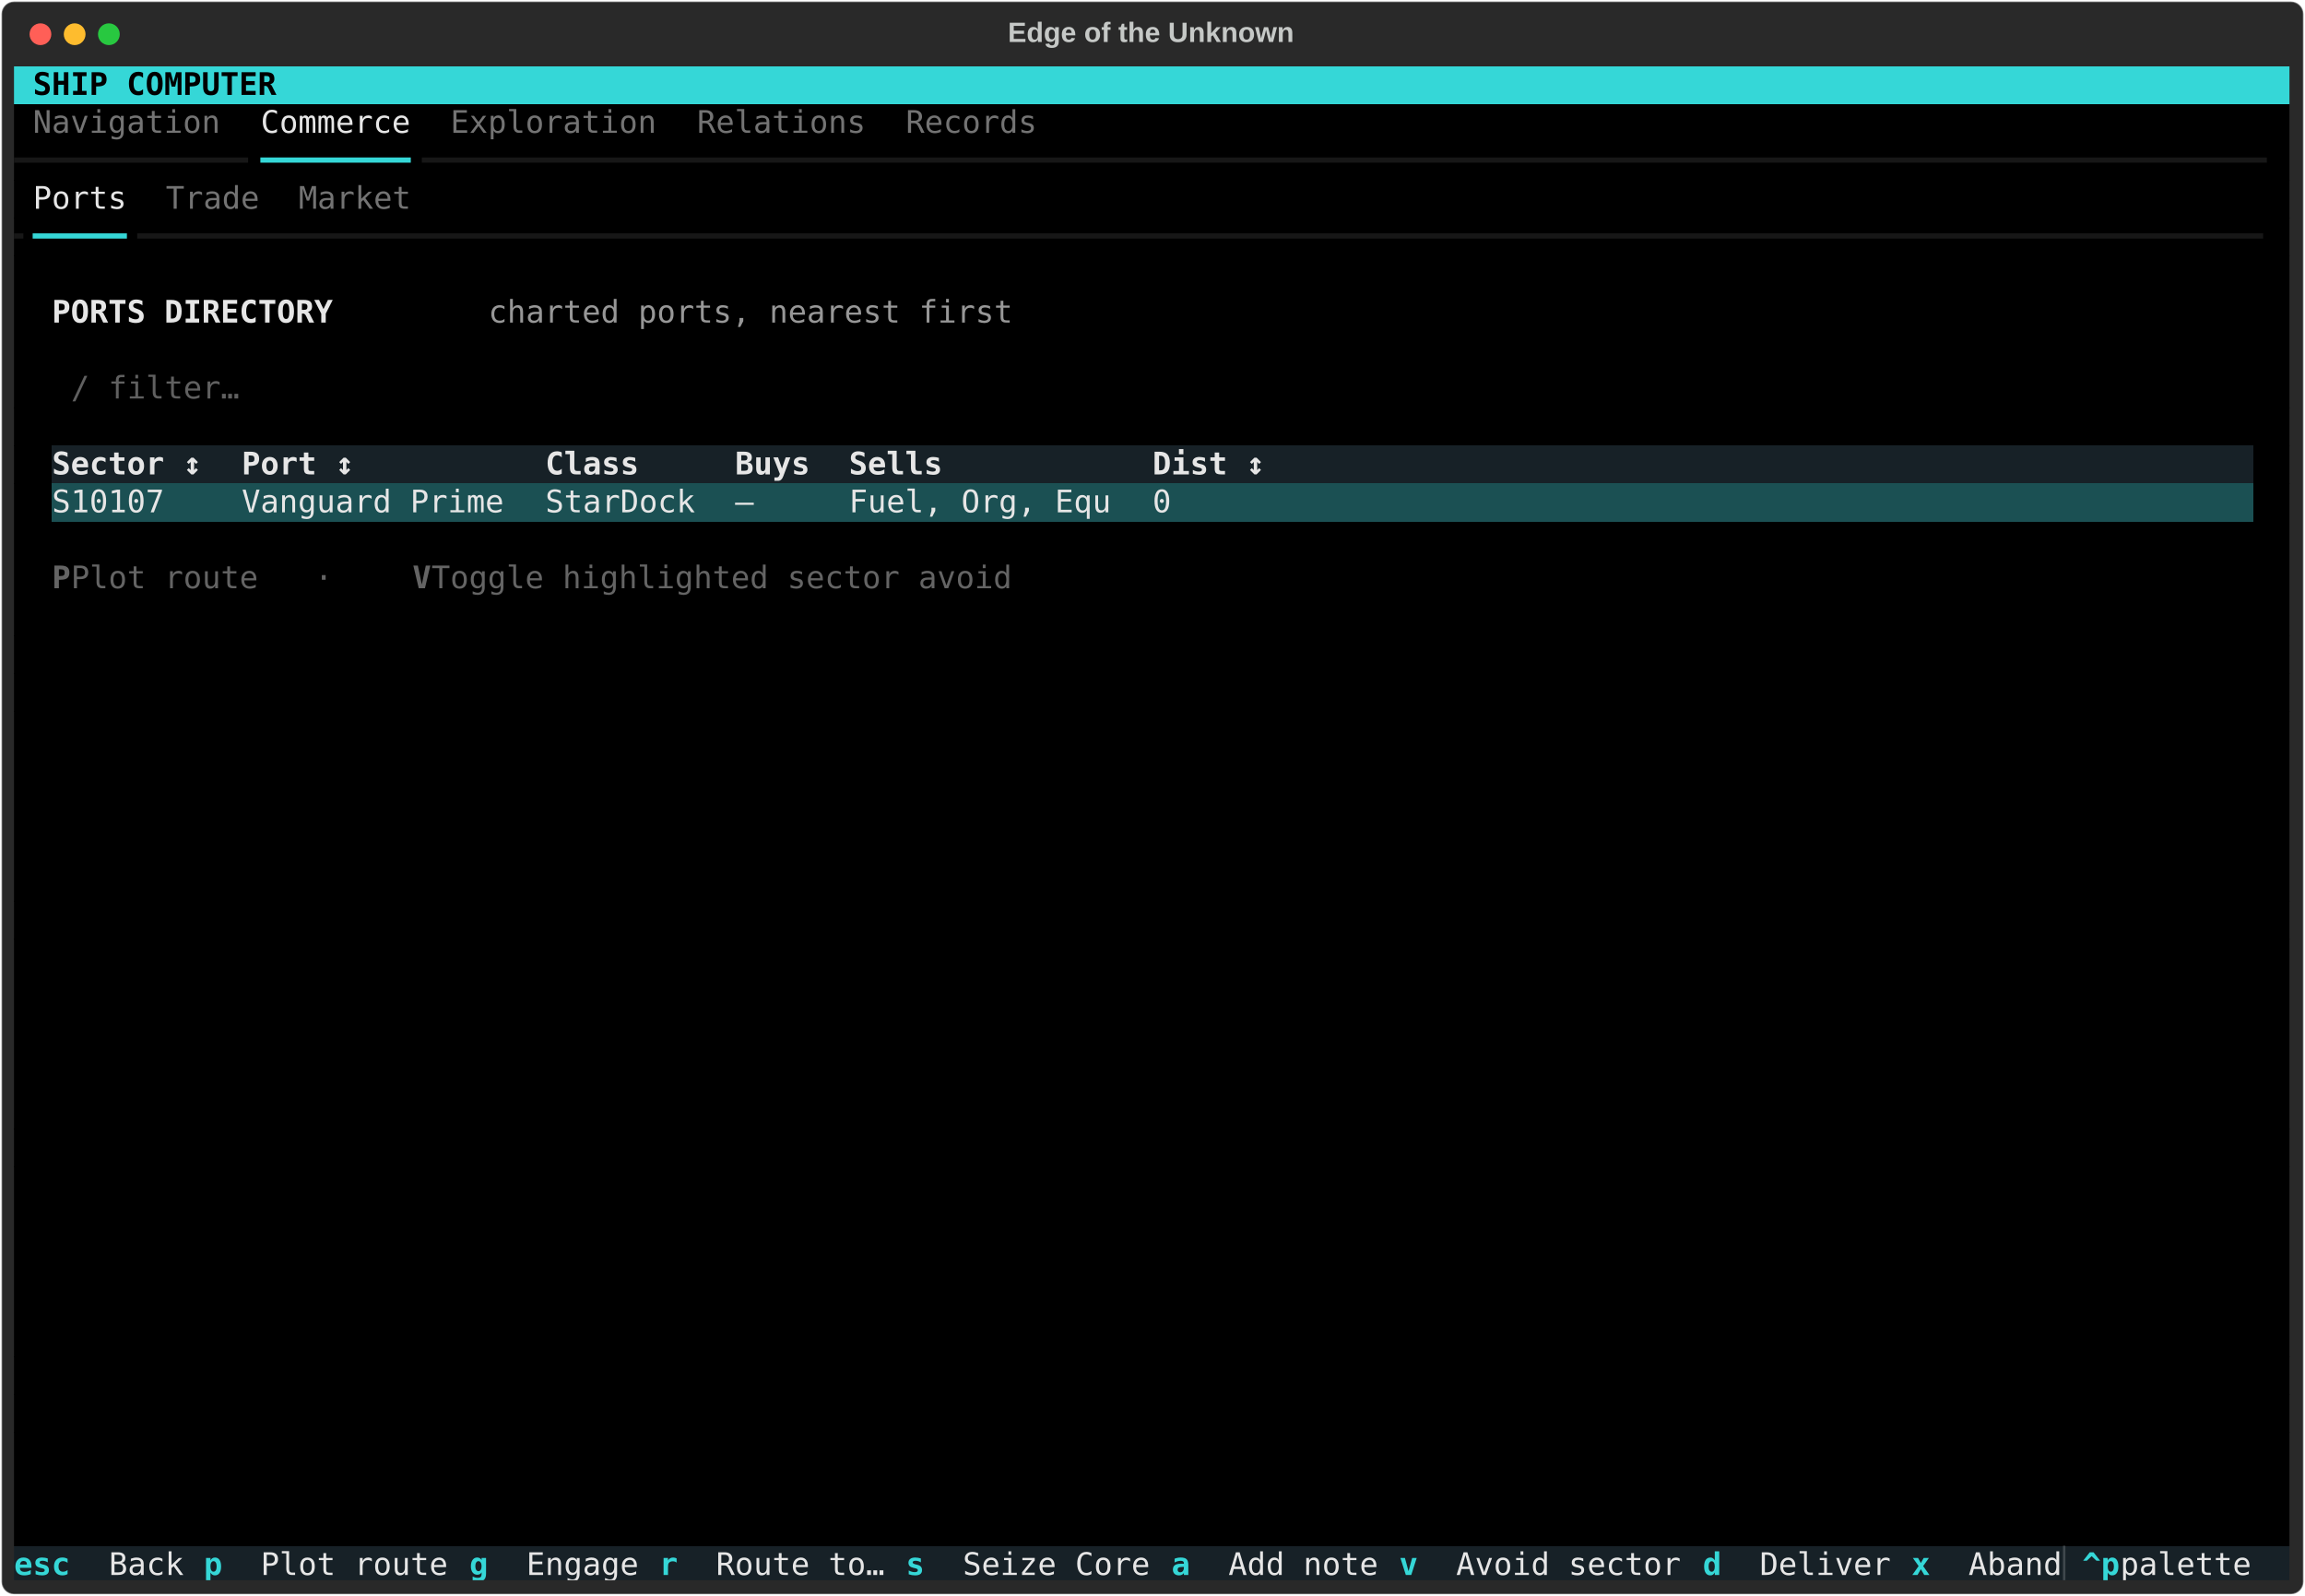
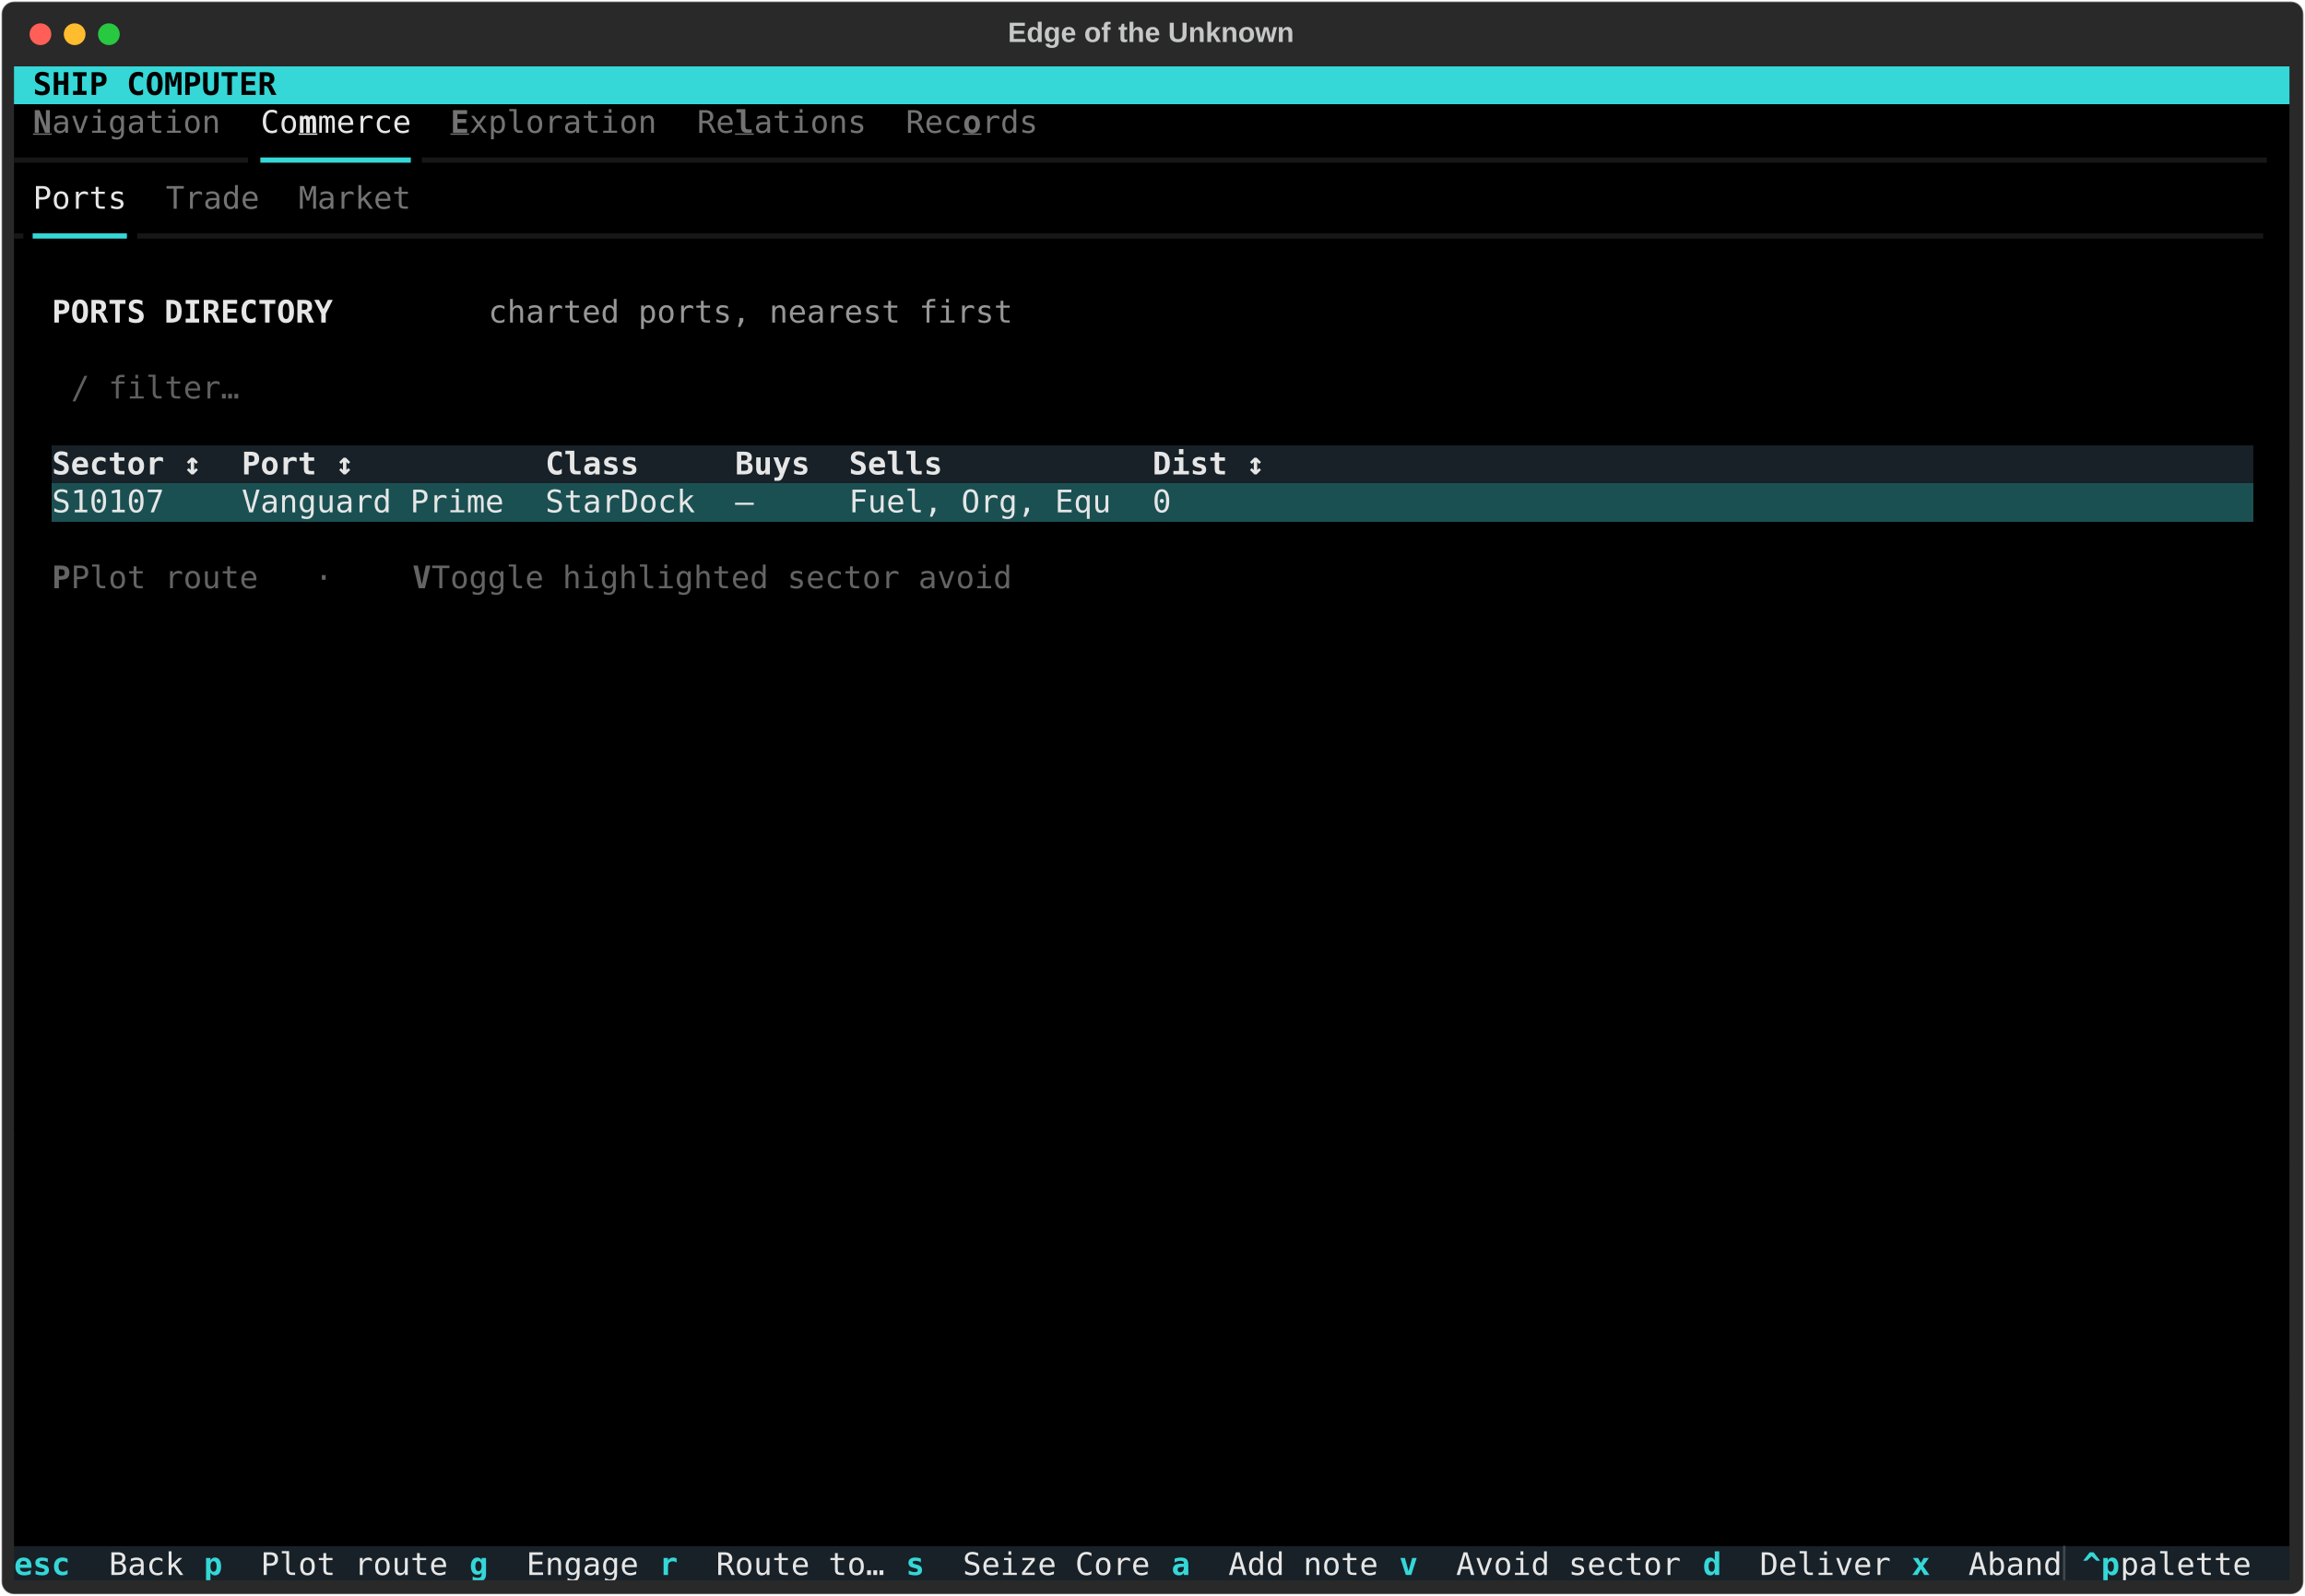
<svg xmlns="http://www.w3.org/2000/svg" class="rich-terminal" viewBox="0 0 1482 1026.0">
  <style>

    @font-face {
        font-family: "Fira Code";
        src: local("FiraCode-Regular"),
                url("https://cdnjs.cloudflare.com/ajax/libs/firacode/6.2.0/woff2/FiraCode-Regular.woff2") format("woff2"),
                url("https://cdnjs.cloudflare.com/ajax/libs/firacode/6.2.0/woff/FiraCode-Regular.woff") format("woff");
        font-style: normal;
        font-weight: 400;
    }
    @font-face {
        font-family: "Fira Code";
        src: local("FiraCode-Bold"),
                url("https://cdnjs.cloudflare.com/ajax/libs/firacode/6.2.0/woff2/FiraCode-Bold.woff2") format("woff2"),
                url("https://cdnjs.cloudflare.com/ajax/libs/firacode/6.2.0/woff/FiraCode-Bold.woff") format("woff");
        font-style: bold;
        font-weight: 700;
    }

    .terminal-matrix {
        font-family: Fira Code, monospace;
        font-size: 20px;
        line-height: 24.4px;
        font-variant-east-asian: full-width;
    }

    .terminal-title {
        font-size: 18px;
        font-weight: bold;
        font-family: arial;
    }

    .terminal-r1 { fill: #c5c8c6 }
.terminal-r2 { fill: #000000;font-weight: bold }
- .terminal-r3 { fill: #737373 }
- .terminal-r4 { fill: #e6e6e6 }
- .terminal-r5 { fill: #171717 }
- .terminal-r6 { fill: #35d7d7 }
- .terminal-r7 { fill: #e6e6e6;font-weight: bold }
- .terminal-r8 { fill: #979797 }
- .terminal-r9 { fill: #606060 }
- .terminal-r10 { fill: #999999 }
- .terminal-r11 { fill: #646464;font-weight: bold }
- .terminal-r12 { fill: #646464 }
- .terminal-r13 { fill: #35d7d7;font-weight: bold }
- .terminal-r14 { fill: #40484d }
+ .terminal-r3 { fill: #737373;font-weight: bold;text-decoration: underline; }
+ .terminal-r4 { fill: #737373 }
+ .terminal-r5 { fill: #e6e6e6 }
+ .terminal-r6 { fill: #e6e6e6;font-weight: bold;text-decoration: underline; }
+ .terminal-r7 { fill: #171717 }
+ .terminal-r8 { fill: #35d7d7 }
+ .terminal-r9 { fill: #e6e6e6;font-weight: bold }
+ .terminal-r10 { fill: #979797 }
+ .terminal-r11 { fill: #606060 }
+ .terminal-r12 { fill: #999999 }
+ .terminal-r13 { fill: #646464;font-weight: bold }
+ .terminal-r14 { fill: #646464 }
+ .terminal-r15 { fill: #35d7d7;font-weight: bold }
+ .terminal-r16 { fill: #40484d }
    </style>
  <defs>
    <clipPath id="terminal-clip-terminal">
      <rect x="0" y="0" width="1463.0" height="975.0" />
    </clipPath>
    <clipPath id="terminal-line-0">
      <rect x="0" y="1.5" width="1464" height="24.65" />
    </clipPath>
    <clipPath id="terminal-line-1">
      <rect x="0" y="25.9" width="1464" height="24.65" />
    </clipPath>
    <clipPath id="terminal-line-2">
      <rect x="0" y="50.3" width="1464" height="24.65" />
    </clipPath>
    <clipPath id="terminal-line-3">
      <rect x="0" y="74.7" width="1464" height="24.65" />
    </clipPath>
    <clipPath id="terminal-line-4">
      <rect x="0" y="99.1" width="1464" height="24.65" />
    </clipPath>
    <clipPath id="terminal-line-5">
      <rect x="0" y="123.5" width="1464" height="24.65" />
    </clipPath>
    <clipPath id="terminal-line-6">
      <rect x="0" y="147.9" width="1464" height="24.65" />
    </clipPath>
    <clipPath id="terminal-line-7">
      <rect x="0" y="172.3" width="1464" height="24.65" />
    </clipPath>
    <clipPath id="terminal-line-8">
      <rect x="0" y="196.7" width="1464" height="24.65" />
    </clipPath>
    <clipPath id="terminal-line-9">
      <rect x="0" y="221.1" width="1464" height="24.65" />
    </clipPath>
    <clipPath id="terminal-line-10">
      <rect x="0" y="245.5" width="1464" height="24.65" />
    </clipPath>
    <clipPath id="terminal-line-11">
      <rect x="0" y="269.9" width="1464" height="24.65" />
    </clipPath>
    <clipPath id="terminal-line-12">
      <rect x="0" y="294.3" width="1464" height="24.65" />
    </clipPath>
    <clipPath id="terminal-line-13">
      <rect x="0" y="318.7" width="1464" height="24.65" />
    </clipPath>
    <clipPath id="terminal-line-14">
      <rect x="0" y="343.1" width="1464" height="24.65" />
    </clipPath>
    <clipPath id="terminal-line-15">
      <rect x="0" y="367.5" width="1464" height="24.65" />
    </clipPath>
    <clipPath id="terminal-line-16">
      <rect x="0" y="391.9" width="1464" height="24.65" />
    </clipPath>
    <clipPath id="terminal-line-17">
      <rect x="0" y="416.3" width="1464" height="24.65" />
    </clipPath>
    <clipPath id="terminal-line-18">
      <rect x="0" y="440.7" width="1464" height="24.65" />
    </clipPath>
    <clipPath id="terminal-line-19">
      <rect x="0" y="465.1" width="1464" height="24.65" />
    </clipPath>
    <clipPath id="terminal-line-20">
      <rect x="0" y="489.5" width="1464" height="24.65" />
    </clipPath>
    <clipPath id="terminal-line-21">
      <rect x="0" y="513.9" width="1464" height="24.65" />
    </clipPath>
    <clipPath id="terminal-line-22">
      <rect x="0" y="538.3" width="1464" height="24.65" />
    </clipPath>
    <clipPath id="terminal-line-23">
      <rect x="0" y="562.7" width="1464" height="24.65" />
    </clipPath>
    <clipPath id="terminal-line-24">
      <rect x="0" y="587.1" width="1464" height="24.65" />
    </clipPath>
    <clipPath id="terminal-line-25">
      <rect x="0" y="611.5" width="1464" height="24.65" />
    </clipPath>
    <clipPath id="terminal-line-26">
      <rect x="0" y="635.9" width="1464" height="24.65" />
    </clipPath>
    <clipPath id="terminal-line-27">
      <rect x="0" y="660.3" width="1464" height="24.65" />
    </clipPath>
    <clipPath id="terminal-line-28">
      <rect x="0" y="684.7" width="1464" height="24.65" />
    </clipPath>
    <clipPath id="terminal-line-29">
      <rect x="0" y="709.1" width="1464" height="24.65" />
    </clipPath>
    <clipPath id="terminal-line-30">
      <rect x="0" y="733.5" width="1464" height="24.65" />
    </clipPath>
    <clipPath id="terminal-line-31">
      <rect x="0" y="757.9" width="1464" height="24.65" />
    </clipPath>
    <clipPath id="terminal-line-32">
      <rect x="0" y="782.3" width="1464" height="24.65" />
    </clipPath>
    <clipPath id="terminal-line-33">
      <rect x="0" y="806.7" width="1464" height="24.65" />
    </clipPath>
    <clipPath id="terminal-line-34">
      <rect x="0" y="831.1" width="1464" height="24.65" />
    </clipPath>
    <clipPath id="terminal-line-35">
      <rect x="0" y="855.5" width="1464" height="24.65" />
    </clipPath>
    <clipPath id="terminal-line-36">
      <rect x="0" y="879.9" width="1464" height="24.65" />
    </clipPath>
    <clipPath id="terminal-line-37">
      <rect x="0" y="904.3" width="1464" height="24.65" />
    </clipPath>
    <clipPath id="terminal-line-38">
      <rect x="0" y="928.7" width="1464" height="24.65" />
    </clipPath>
  </defs>
  <rect fill="#292929" stroke="rgba(255,255,255,0.35)" stroke-width="1" x="1" y="1" width="1480" height="1024" rx="8" />
  <text class="terminal-title" fill="#c5c8c6" text-anchor="middle" x="740" y="27">Edge of the Unknown</text>
  <g transform="translate(26,22)">
    <circle cx="0" cy="0" r="7" fill="#ff5f57" />
    <circle cx="22" cy="0" r="7" fill="#febc2e" />
    <circle cx="44" cy="0" r="7" fill="#28c840" />
  </g>
  <g transform="translate(9, 41)" clip-path="url(#terminal-clip-terminal)">
    <rect fill="#35d7d7" x="0" y="1.5" width="12.2" height="24.65" shape-rendering="crispEdges" />
    <rect fill="#35d7d7" x="12.2" y="1.5" width="158.6" height="24.65" shape-rendering="crispEdges" />
    <rect fill="#35d7d7" x="170.8" y="1.5" width="1293.2" height="24.65" shape-rendering="crispEdges" />
    <rect fill="#000000" x="0" y="25.9" width="12.2" height="24.65" shape-rendering="crispEdges" />
-     <rect fill="#000000" x="12.2" y="25.9" width="122" height="24.65" shape-rendering="crispEdges" />
+     <rect fill="#000000" x="12.2" y="25.9" width="12.2" height="24.65" shape-rendering="crispEdges" />
+     <rect fill="#000000" x="24.4" y="25.9" width="109.8" height="24.65" shape-rendering="crispEdges" />
    <rect fill="#000000" x="134.2" y="25.9" width="24.4" height="24.65" shape-rendering="crispEdges" />
-     <rect fill="#000000" x="158.6" y="25.9" width="97.6" height="24.65" shape-rendering="crispEdges" />
+     <rect fill="#000000" x="158.6" y="25.9" width="24.4" height="24.65" shape-rendering="crispEdges" />
+     <rect fill="#000000" x="183" y="25.9" width="12.2" height="24.65" shape-rendering="crispEdges" />
+     <rect fill="#000000" x="195.2" y="25.9" width="61" height="24.65" shape-rendering="crispEdges" />
    <rect fill="#000000" x="256.2" y="25.9" width="24.4" height="24.65" shape-rendering="crispEdges" />
-     <rect fill="#000000" x="280.6" y="25.9" width="134.2" height="24.65" shape-rendering="crispEdges" />
+     <rect fill="#000000" x="280.6" y="25.9" width="12.2" height="24.65" shape-rendering="crispEdges" />
+     <rect fill="#000000" x="292.8" y="25.9" width="122" height="24.65" shape-rendering="crispEdges" />
    <rect fill="#000000" x="414.8" y="25.9" width="24.4" height="24.65" shape-rendering="crispEdges" />
-     <rect fill="#000000" x="439.2" y="25.9" width="109.8" height="24.65" shape-rendering="crispEdges" />
+     <rect fill="#000000" x="439.2" y="25.9" width="24.4" height="24.65" shape-rendering="crispEdges" />
+     <rect fill="#000000" x="463.6" y="25.9" width="12.2" height="24.65" shape-rendering="crispEdges" />
+     <rect fill="#000000" x="475.8" y="25.9" width="73.2" height="24.65" shape-rendering="crispEdges" />
    <rect fill="#000000" x="549" y="25.9" width="24.4" height="24.65" shape-rendering="crispEdges" />
-     <rect fill="#000000" x="573.4" y="25.9" width="85.4" height="24.65" shape-rendering="crispEdges" />
+     <rect fill="#000000" x="573.4" y="25.9" width="36.6" height="24.65" shape-rendering="crispEdges" />
+     <rect fill="#000000" x="610" y="25.9" width="12.2" height="24.65" shape-rendering="crispEdges" />
+     <rect fill="#000000" x="622.2" y="25.9" width="36.6" height="24.65" shape-rendering="crispEdges" />
    <rect fill="#000000" x="658.8" y="25.9" width="805.2" height="24.65" shape-rendering="crispEdges" />
    <rect fill="#000000" x="0" y="50.3" width="158.6" height="24.65" shape-rendering="crispEdges" />
    <rect fill="#000000" x="158.6" y="50.3" width="97.6" height="24.65" shape-rendering="crispEdges" />
    <rect fill="#000000" x="256.2" y="50.3" width="1207.8" height="24.65" shape-rendering="crispEdges" />
    <rect fill="#000000" x="0" y="74.7" width="12.2" height="24.65" shape-rendering="crispEdges" />
    <rect fill="#000000" x="12.2" y="74.7" width="61" height="24.65" shape-rendering="crispEdges" />
    <rect fill="#000000" x="73.2" y="74.7" width="24.4" height="24.65" shape-rendering="crispEdges" />
    <rect fill="#000000" x="97.6" y="74.7" width="61" height="24.65" shape-rendering="crispEdges" />
    <rect fill="#000000" x="158.6" y="74.7" width="24.4" height="24.65" shape-rendering="crispEdges" />
    <rect fill="#000000" x="183" y="74.7" width="73.2" height="24.65" shape-rendering="crispEdges" />
    <rect fill="#000000" x="256.2" y="74.7" width="1207.8" height="24.65" shape-rendering="crispEdges" />
    <rect fill="#000000" x="0" y="99.1" width="12.2" height="24.65" shape-rendering="crispEdges" />
    <rect fill="#000000" x="12.2" y="99.1" width="61" height="24.65" shape-rendering="crispEdges" />
    <rect fill="#000000" x="73.2" y="99.1" width="1390.8" height="24.65" shape-rendering="crispEdges" />
    <rect fill="#000000" x="0" y="123.5" width="1464" height="24.65" shape-rendering="crispEdges" />
    <rect fill="#000000" x="0" y="147.9" width="24.4" height="24.65" shape-rendering="crispEdges" />
    <rect fill="#000000" x="24.4" y="147.9" width="183" height="24.65" shape-rendering="crispEdges" />
    <rect fill="#000000" x="207.4" y="147.9" width="97.6" height="24.65" shape-rendering="crispEdges" />
    <rect fill="#000000" x="305" y="147.9" width="341.6" height="24.65" shape-rendering="crispEdges" />
    <rect fill="#000000" x="646.6" y="147.9" width="817.4" height="24.65" shape-rendering="crispEdges" />
    <rect fill="#000000" x="0" y="172.3" width="1464" height="24.65" shape-rendering="crispEdges" />
    <rect fill="#000000" x="0" y="196.7" width="36.6" height="24.65" shape-rendering="crispEdges" />
    <rect fill="#000000" x="36.6" y="196.7" width="109.8" height="24.65" shape-rendering="crispEdges" />
    <rect fill="#000000" x="146.4" y="196.7" width="1281" height="24.65" shape-rendering="crispEdges" />
    <rect fill="#000000" x="1427.4" y="196.7" width="36.6" height="24.65" shape-rendering="crispEdges" />
    <rect fill="#000000" x="0" y="221.1" width="1464" height="24.65" shape-rendering="crispEdges" />
    <rect fill="#000000" x="0" y="245.5" width="24.4" height="24.65" shape-rendering="crispEdges" />
    <rect fill="#172127" x="24.4" y="245.5" width="122" height="24.65" shape-rendering="crispEdges" />
    <rect fill="#172127" x="146.4" y="245.5" width="195.2" height="24.65" shape-rendering="crispEdges" />
    <rect fill="#172127" x="341.6" y="245.5" width="122" height="24.65" shape-rendering="crispEdges" />
    <rect fill="#172127" x="463.6" y="245.5" width="73.2" height="24.65" shape-rendering="crispEdges" />
    <rect fill="#172127" x="536.8" y="245.5" width="195.2" height="24.65" shape-rendering="crispEdges" />
    <rect fill="#172127" x="732" y="245.5" width="97.6" height="24.65" shape-rendering="crispEdges" />
    <rect fill="#172127" x="829.6" y="245.5" width="610" height="24.65" shape-rendering="crispEdges" />
    <rect fill="#000000" x="1439.6" y="245.5" width="24.4" height="24.65" shape-rendering="crispEdges" />
    <rect fill="#000000" x="0" y="269.9" width="24.4" height="24.65" shape-rendering="crispEdges" />
    <rect fill="#1b5053" x="24.4" y="269.9" width="122" height="24.65" shape-rendering="crispEdges" />
    <rect fill="#1b5053" x="146.4" y="269.9" width="195.2" height="24.65" shape-rendering="crispEdges" />
    <rect fill="#1b5053" x="341.6" y="269.9" width="122" height="24.65" shape-rendering="crispEdges" />
    <rect fill="#1b5053" x="463.6" y="269.9" width="73.2" height="24.65" shape-rendering="crispEdges" />
    <rect fill="#1b5053" x="536.8" y="269.9" width="195.2" height="24.65" shape-rendering="crispEdges" />
    <rect fill="#1b5053" x="732" y="269.9" width="97.6" height="24.65" shape-rendering="crispEdges" />
    <rect fill="#1b5053" x="829.6" y="269.9" width="610" height="24.65" shape-rendering="crispEdges" />
    <rect fill="#000000" x="1439.6" y="269.9" width="24.4" height="24.65" shape-rendering="crispEdges" />
    <rect fill="#000000" x="0" y="294.3" width="1464" height="24.65" shape-rendering="crispEdges" />
    <rect fill="#000000" x="0" y="318.7" width="24.4" height="24.65" shape-rendering="crispEdges" />
    <rect fill="#000000" x="24.4" y="318.7" width="12.2" height="24.65" shape-rendering="crispEdges" />
    <rect fill="#000000" x="36.6" y="318.7" width="219.6" height="24.65" shape-rendering="crispEdges" />
    <rect fill="#000000" x="256.2" y="318.7" width="12.2" height="24.65" shape-rendering="crispEdges" />
    <rect fill="#000000" x="268.4" y="318.7" width="390.4" height="24.65" shape-rendering="crispEdges" />
    <rect fill="#000000" x="658.8" y="318.7" width="805.2" height="24.65" shape-rendering="crispEdges" />
    <rect fill="#000000" x="0" y="343.1" width="1464" height="24.65" shape-rendering="crispEdges" />
    <rect fill="#000000" x="0" y="367.5" width="1464" height="24.65" shape-rendering="crispEdges" />
    <rect fill="#000000" x="0" y="391.9" width="1464" height="24.65" shape-rendering="crispEdges" />
    <rect fill="#000000" x="0" y="416.3" width="1464" height="24.65" shape-rendering="crispEdges" />
    <rect fill="#000000" x="0" y="440.7" width="1464" height="24.65" shape-rendering="crispEdges" />
    <rect fill="#000000" x="0" y="465.1" width="1464" height="24.65" shape-rendering="crispEdges" />
    <rect fill="#000000" x="0" y="489.5" width="1464" height="24.65" shape-rendering="crispEdges" />
    <rect fill="#000000" x="0" y="513.9" width="1464" height="24.65" shape-rendering="crispEdges" />
    <rect fill="#000000" x="0" y="538.3" width="1464" height="24.65" shape-rendering="crispEdges" />
    <rect fill="#000000" x="0" y="562.7" width="1464" height="24.65" shape-rendering="crispEdges" />
    <rect fill="#000000" x="0" y="587.1" width="1464" height="24.65" shape-rendering="crispEdges" />
    <rect fill="#000000" x="0" y="611.5" width="1464" height="24.65" shape-rendering="crispEdges" />
    <rect fill="#000000" x="0" y="635.9" width="1464" height="24.65" shape-rendering="crispEdges" />
    <rect fill="#000000" x="0" y="660.3" width="1464" height="24.65" shape-rendering="crispEdges" />
    <rect fill="#000000" x="0" y="684.7" width="1464" height="24.65" shape-rendering="crispEdges" />
    <rect fill="#000000" x="0" y="709.1" width="1464" height="24.65" shape-rendering="crispEdges" />
    <rect fill="#000000" x="0" y="733.5" width="1464" height="24.65" shape-rendering="crispEdges" />
    <rect fill="#000000" x="0" y="757.9" width="1464" height="24.65" shape-rendering="crispEdges" />
    <rect fill="#000000" x="0" y="782.3" width="1464" height="24.65" shape-rendering="crispEdges" />
    <rect fill="#000000" x="0" y="806.7" width="1464" height="24.65" shape-rendering="crispEdges" />
    <rect fill="#000000" x="0" y="831.1" width="1464" height="24.65" shape-rendering="crispEdges" />
    <rect fill="#000000" x="0" y="855.5" width="1464" height="24.65" shape-rendering="crispEdges" />
    <rect fill="#000000" x="0" y="879.9" width="1464" height="24.65" shape-rendering="crispEdges" />
    <rect fill="#000000" x="0" y="904.3" width="1464" height="24.65" shape-rendering="crispEdges" />
    <rect fill="#000000" x="0" y="928.7" width="1464" height="24.65" shape-rendering="crispEdges" />
    <rect fill="#172127" x="0" y="953.1" width="61" height="24.65" shape-rendering="crispEdges" />
    <rect fill="#172127" x="61" y="953.1" width="61" height="24.65" shape-rendering="crispEdges" />
    <rect fill="#172127" x="122" y="953.1" width="36.6" height="24.65" shape-rendering="crispEdges" />
    <rect fill="#172127" x="158.6" y="953.1" width="134.2" height="24.65" shape-rendering="crispEdges" />
    <rect fill="#172127" x="292.8" y="953.1" width="36.6" height="24.65" shape-rendering="crispEdges" />
    <rect fill="#172127" x="329.4" y="953.1" width="85.4" height="24.65" shape-rendering="crispEdges" />
    <rect fill="#172127" x="414.8" y="953.1" width="36.6" height="24.65" shape-rendering="crispEdges" />
    <rect fill="#172127" x="451.4" y="953.1" width="122" height="24.65" shape-rendering="crispEdges" />
    <rect fill="#172127" x="573.4" y="953.1" width="36.6" height="24.65" shape-rendering="crispEdges" />
    <rect fill="#172127" x="610" y="953.1" width="134.2" height="24.65" shape-rendering="crispEdges" />
    <rect fill="#172127" x="744.2" y="953.1" width="36.6" height="24.65" shape-rendering="crispEdges" />
    <rect fill="#172127" x="780.8" y="953.1" width="109.8" height="24.65" shape-rendering="crispEdges" />
    <rect fill="#172127" x="890.6" y="953.1" width="36.6" height="24.65" shape-rendering="crispEdges" />
    <rect fill="#172127" x="927.2" y="953.1" width="158.6" height="24.65" shape-rendering="crispEdges" />
    <rect fill="#172127" x="1085.8" y="953.1" width="36.6" height="24.65" shape-rendering="crispEdges" />
    <rect fill="#172127" x="1122.4" y="953.1" width="97.6" height="24.65" shape-rendering="crispEdges" />
    <rect fill="#172127" x="1220" y="953.1" width="36.6" height="24.65" shape-rendering="crispEdges" />
    <rect fill="#172127" x="1256.6" y="953.1" width="61" height="24.65" shape-rendering="crispEdges" />
    <rect fill="#172127" x="1317.6" y="953.1" width="12.2" height="24.65" shape-rendering="crispEdges" />
    <rect fill="#172127" x="1329.8" y="953.1" width="24.4" height="24.65" shape-rendering="crispEdges" />
    <rect fill="#172127" x="1354.2" y="953.1" width="97.6" height="24.65" shape-rendering="crispEdges" />
    <rect fill="#172127" x="1451.8" y="953.1" width="12.2" height="24.65" shape-rendering="crispEdges" />
    <g class="terminal-matrix">
      <text class="terminal-r2" x="12.2" y="20" textLength="158.6" clip-path="url(#terminal-line-0)">SHIP COMPUTER</text>
      <text class="terminal-r1" x="1464" y="20" textLength="12.2" clip-path="url(#terminal-line-0)">
</text>
-       <text class="terminal-r3" x="12.2" y="44.4" textLength="122" clip-path="url(#terminal-line-1)">Navigation</text>
-       <text class="terminal-r4" x="158.6" y="44.4" textLength="97.6" clip-path="url(#terminal-line-1)">Commerce</text>
-       <text class="terminal-r3" x="280.6" y="44.4" textLength="134.2" clip-path="url(#terminal-line-1)">Exploration</text>
-       <text class="terminal-r3" x="439.2" y="44.4" textLength="109.8" clip-path="url(#terminal-line-1)">Relations</text>
-       <text class="terminal-r3" x="573.4" y="44.4" textLength="85.4" clip-path="url(#terminal-line-1)">Records</text>
+       <text class="terminal-r3" x="12.2" y="44.4" textLength="12.2" clip-path="url(#terminal-line-1)">N</text>
+       <text class="terminal-r4" x="24.4" y="44.4" textLength="109.8" clip-path="url(#terminal-line-1)">avigation</text>
+       <text class="terminal-r5" x="158.6" y="44.4" textLength="24.4" clip-path="url(#terminal-line-1)">Co</text>
+       <text class="terminal-r6" x="183" y="44.4" textLength="12.2" clip-path="url(#terminal-line-1)">m</text>
+       <text class="terminal-r5" x="195.2" y="44.4" textLength="61" clip-path="url(#terminal-line-1)">merce</text>
+       <text class="terminal-r3" x="280.6" y="44.4" textLength="12.2" clip-path="url(#terminal-line-1)">E</text>
+       <text class="terminal-r4" x="292.8" y="44.4" textLength="122" clip-path="url(#terminal-line-1)">xploration</text>
+       <text class="terminal-r4" x="439.2" y="44.4" textLength="24.4" clip-path="url(#terminal-line-1)">Re</text>
+       <text class="terminal-r3" x="463.6" y="44.4" textLength="12.2" clip-path="url(#terminal-line-1)">l</text>
+       <text class="terminal-r4" x="475.8" y="44.4" textLength="73.2" clip-path="url(#terminal-line-1)">ations</text>
+       <text class="terminal-r4" x="573.4" y="44.4" textLength="36.6" clip-path="url(#terminal-line-1)">Rec</text>
+       <text class="terminal-r3" x="610" y="44.4" textLength="12.2" clip-path="url(#terminal-line-1)">o</text>
+       <text class="terminal-r4" x="622.2" y="44.4" textLength="36.6" clip-path="url(#terminal-line-1)">rds</text>
      <text class="terminal-r1" x="1464" y="44.4" textLength="12.2" clip-path="url(#terminal-line-1)">
</text>
-       <text class="terminal-r5" x="0" y="68.8" textLength="158.6" clip-path="url(#terminal-line-2)">━━━━━━━━━━━━╸</text>
-       <text class="terminal-r6" x="158.6" y="68.8" textLength="97.6" clip-path="url(#terminal-line-2)">━━━━━━━━</text>
-       <text class="terminal-r5" x="256.2" y="68.8" textLength="1207.8" clip-path="url(#terminal-line-2)">╺━━━━━━━━━━━━━━━━━━━━━━━━━━━━━━━━━━━━━━━━━━━━━━━━━━━━━━━━━━━━━━━━━━━━━━━━━━━━━━━━━━━━━━━━━━━━━━━━━━</text>
+       <text class="terminal-r7" x="0" y="68.8" textLength="158.6" clip-path="url(#terminal-line-2)">━━━━━━━━━━━━╸</text>
+       <text class="terminal-r8" x="158.6" y="68.8" textLength="97.6" clip-path="url(#terminal-line-2)">━━━━━━━━</text>
+       <text class="terminal-r7" x="256.2" y="68.8" textLength="1207.8" clip-path="url(#terminal-line-2)">╺━━━━━━━━━━━━━━━━━━━━━━━━━━━━━━━━━━━━━━━━━━━━━━━━━━━━━━━━━━━━━━━━━━━━━━━━━━━━━━━━━━━━━━━━━━━━━━━━━━</text>
      <text class="terminal-r1" x="1464" y="68.8" textLength="12.2" clip-path="url(#terminal-line-2)">
</text>
-       <text class="terminal-r4" x="12.2" y="93.2" textLength="61" clip-path="url(#terminal-line-3)">Ports</text>
-       <text class="terminal-r3" x="97.6" y="93.2" textLength="61" clip-path="url(#terminal-line-3)">Trade</text>
-       <text class="terminal-r3" x="183" y="93.2" textLength="73.2" clip-path="url(#terminal-line-3)">Market</text>
+       <text class="terminal-r5" x="12.2" y="93.2" textLength="61" clip-path="url(#terminal-line-3)">Ports</text>
+       <text class="terminal-r4" x="97.6" y="93.2" textLength="61" clip-path="url(#terminal-line-3)">Trade</text>
+       <text class="terminal-r4" x="183" y="93.2" textLength="73.2" clip-path="url(#terminal-line-3)">Market</text>
      <text class="terminal-r1" x="1464" y="93.2" textLength="12.2" clip-path="url(#terminal-line-3)">
</text>
-       <text class="terminal-r5" x="0" y="117.6" textLength="12.2" clip-path="url(#terminal-line-4)">╸</text>
-       <text class="terminal-r6" x="12.2" y="117.6" textLength="61" clip-path="url(#terminal-line-4)">━━━━━</text>
-       <text class="terminal-r5" x="73.2" y="117.6" textLength="1390.8" clip-path="url(#terminal-line-4)">╺━━━━━━━━━━━━━━━━━━━━━━━━━━━━━━━━━━━━━━━━━━━━━━━━━━━━━━━━━━━━━━━━━━━━━━━━━━━━━━━━━━━━━━━━━━━━━━━━━━━━━━━━━━━━━━━━━</text>
+       <text class="terminal-r7" x="0" y="117.6" textLength="12.2" clip-path="url(#terminal-line-4)">╸</text>
+       <text class="terminal-r8" x="12.2" y="117.6" textLength="61" clip-path="url(#terminal-line-4)">━━━━━</text>
+       <text class="terminal-r7" x="73.2" y="117.6" textLength="1390.8" clip-path="url(#terminal-line-4)">╺━━━━━━━━━━━━━━━━━━━━━━━━━━━━━━━━━━━━━━━━━━━━━━━━━━━━━━━━━━━━━━━━━━━━━━━━━━━━━━━━━━━━━━━━━━━━━━━━━━━━━━━━━━━━━━━━━</text>
      <text class="terminal-r1" x="1464" y="117.6" textLength="12.2" clip-path="url(#terminal-line-4)">
</text>
      <text class="terminal-r1" x="1464" y="142" textLength="12.2" clip-path="url(#terminal-line-5)">
</text>
-       <text class="terminal-r7" x="24.4" y="166.4" textLength="183" clip-path="url(#terminal-line-6)">PORTS DIRECTORY</text>
-       <text class="terminal-r8" x="305" y="166.4" textLength="341.6" clip-path="url(#terminal-line-6)">charted ports, nearest first</text>
+       <text class="terminal-r9" x="24.4" y="166.4" textLength="183" clip-path="url(#terminal-line-6)">PORTS DIRECTORY</text>
+       <text class="terminal-r10" x="305" y="166.4" textLength="341.6" clip-path="url(#terminal-line-6)">charted ports, nearest first</text>
      <text class="terminal-r1" x="1464" y="166.4" textLength="12.2" clip-path="url(#terminal-line-6)">
</text>
      <text class="terminal-r1" x="1464" y="190.8" textLength="12.2" clip-path="url(#terminal-line-7)">
</text>
-       <text class="terminal-r9" x="36.6" y="215.2" textLength="109.8" clip-path="url(#terminal-line-8)">/ filter…</text>
+       <text class="terminal-r11" x="36.6" y="215.2" textLength="109.8" clip-path="url(#terminal-line-8)">/ filter…</text>
      <text class="terminal-r1" x="1464" y="215.2" textLength="12.2" clip-path="url(#terminal-line-8)">
</text>
      <text class="terminal-r1" x="1464" y="239.6" textLength="12.2" clip-path="url(#terminal-line-9)">
</text>
-       <text class="terminal-r7" x="24.4" y="264" textLength="122" clip-path="url(#terminal-line-10)"> Sector ↕ </text>
-       <text class="terminal-r7" x="146.4" y="264" textLength="195.2" clip-path="url(#terminal-line-10)"> Port ↕         </text>
-       <text class="terminal-r7" x="341.6" y="264" textLength="122" clip-path="url(#terminal-line-10)"> Class    </text>
-       <text class="terminal-r7" x="463.6" y="264" textLength="73.2" clip-path="url(#terminal-line-10)"> Buys </text>
-       <text class="terminal-r7" x="536.8" y="264" textLength="195.2" clip-path="url(#terminal-line-10)"> Sells          </text>
-       <text class="terminal-r7" x="732" y="264" textLength="97.6" clip-path="url(#terminal-line-10)"> Dist ↕ </text>
+       <text class="terminal-r9" x="24.4" y="264" textLength="122" clip-path="url(#terminal-line-10)"> Sector ↕ </text>
+       <text class="terminal-r9" x="146.4" y="264" textLength="195.2" clip-path="url(#terminal-line-10)"> Port ↕         </text>
+       <text class="terminal-r9" x="341.6" y="264" textLength="122" clip-path="url(#terminal-line-10)"> Class    </text>
+       <text class="terminal-r9" x="463.6" y="264" textLength="73.2" clip-path="url(#terminal-line-10)"> Buys </text>
+       <text class="terminal-r9" x="536.8" y="264" textLength="195.2" clip-path="url(#terminal-line-10)"> Sells          </text>
+       <text class="terminal-r9" x="732" y="264" textLength="97.6" clip-path="url(#terminal-line-10)"> Dist ↕ </text>
      <text class="terminal-r1" x="1464" y="264" textLength="12.2" clip-path="url(#terminal-line-10)">
</text>
-       <text class="terminal-r4" x="24.4" y="288.4" textLength="122" clip-path="url(#terminal-line-11)"> S10107   </text>
-       <text class="terminal-r4" x="146.4" y="288.4" textLength="195.2" clip-path="url(#terminal-line-11)"> Vanguard Prime </text>
-       <text class="terminal-r4" x="341.6" y="288.4" textLength="122" clip-path="url(#terminal-line-11)"> StarDock </text>
-       <text class="terminal-r4" x="463.6" y="288.4" textLength="73.2" clip-path="url(#terminal-line-11)"> —    </text>
-       <text class="terminal-r4" x="536.8" y="288.4" textLength="195.2" clip-path="url(#terminal-line-11)"> Fuel, Org, Equ </text>
-       <text class="terminal-r4" x="732" y="288.4" textLength="97.6" clip-path="url(#terminal-line-11)">      0 </text>
+       <text class="terminal-r5" x="24.4" y="288.4" textLength="122" clip-path="url(#terminal-line-11)"> S10107   </text>
+       <text class="terminal-r5" x="146.4" y="288.4" textLength="195.2" clip-path="url(#terminal-line-11)"> Vanguard Prime </text>
+       <text class="terminal-r5" x="341.6" y="288.4" textLength="122" clip-path="url(#terminal-line-11)"> StarDock </text>
+       <text class="terminal-r5" x="463.6" y="288.4" textLength="73.2" clip-path="url(#terminal-line-11)"> —    </text>
+       <text class="terminal-r5" x="536.8" y="288.4" textLength="195.2" clip-path="url(#terminal-line-11)"> Fuel, Org, Equ </text>
+       <text class="terminal-r5" x="732" y="288.4" textLength="97.6" clip-path="url(#terminal-line-11)">      0 </text>
      <text class="terminal-r1" x="1464" y="288.4" textLength="12.2" clip-path="url(#terminal-line-11)">
</text>
      <text class="terminal-r1" x="1464" y="312.8" textLength="12.2" clip-path="url(#terminal-line-12)">
</text>
-       <text class="terminal-r11" x="24.4" y="337.2" textLength="12.2" clip-path="url(#terminal-line-13)">P</text>
-       <text class="terminal-r12" x="36.6" y="337.2" textLength="219.6" clip-path="url(#terminal-line-13)"> Plot route   ·   </text>
-       <text class="terminal-r11" x="256.2" y="337.2" textLength="12.2" clip-path="url(#terminal-line-13)">V</text>
-       <text class="terminal-r12" x="268.4" y="337.2" textLength="390.4" clip-path="url(#terminal-line-13)"> Toggle highlighted sector avoid</text>
+       <text class="terminal-r13" x="24.4" y="337.2" textLength="12.2" clip-path="url(#terminal-line-13)">P</text>
+       <text class="terminal-r14" x="36.6" y="337.2" textLength="219.6" clip-path="url(#terminal-line-13)"> Plot route   ·   </text>
+       <text class="terminal-r13" x="256.2" y="337.2" textLength="12.2" clip-path="url(#terminal-line-13)">V</text>
+       <text class="terminal-r14" x="268.4" y="337.2" textLength="390.4" clip-path="url(#terminal-line-13)"> Toggle highlighted sector avoid</text>
      <text class="terminal-r1" x="1464" y="337.2" textLength="12.2" clip-path="url(#terminal-line-13)">
</text>
      <text class="terminal-r1" x="1464" y="361.6" textLength="12.2" clip-path="url(#terminal-line-14)">
</text>
      <text class="terminal-r1" x="1464" y="386" textLength="12.2" clip-path="url(#terminal-line-15)">
</text>
      <text class="terminal-r1" x="1464" y="410.4" textLength="12.2" clip-path="url(#terminal-line-16)">
</text>
      <text class="terminal-r1" x="1464" y="434.8" textLength="12.2" clip-path="url(#terminal-line-17)">
</text>
      <text class="terminal-r1" x="1464" y="459.2" textLength="12.2" clip-path="url(#terminal-line-18)">
</text>
      <text class="terminal-r1" x="1464" y="483.6" textLength="12.2" clip-path="url(#terminal-line-19)">
</text>
      <text class="terminal-r1" x="1464" y="508" textLength="12.2" clip-path="url(#terminal-line-20)">
</text>
      <text class="terminal-r1" x="1464" y="532.4" textLength="12.2" clip-path="url(#terminal-line-21)">
</text>
      <text class="terminal-r1" x="1464" y="556.8" textLength="12.2" clip-path="url(#terminal-line-22)">
</text>
      <text class="terminal-r1" x="1464" y="581.2" textLength="12.2" clip-path="url(#terminal-line-23)">
</text>
      <text class="terminal-r1" x="1464" y="605.6" textLength="12.2" clip-path="url(#terminal-line-24)">
</text>
      <text class="terminal-r1" x="1464" y="630" textLength="12.2" clip-path="url(#terminal-line-25)">
</text>
      <text class="terminal-r1" x="1464" y="654.4" textLength="12.2" clip-path="url(#terminal-line-26)">
</text>
      <text class="terminal-r1" x="1464" y="678.8" textLength="12.2" clip-path="url(#terminal-line-27)">
</text>
      <text class="terminal-r1" x="1464" y="703.2" textLength="12.2" clip-path="url(#terminal-line-28)">
</text>
      <text class="terminal-r1" x="1464" y="727.6" textLength="12.2" clip-path="url(#terminal-line-29)">
</text>
      <text class="terminal-r1" x="1464" y="752" textLength="12.2" clip-path="url(#terminal-line-30)">
</text>
      <text class="terminal-r1" x="1464" y="776.4" textLength="12.2" clip-path="url(#terminal-line-31)">
</text>
      <text class="terminal-r1" x="1464" y="800.8" textLength="12.2" clip-path="url(#terminal-line-32)">
</text>
      <text class="terminal-r1" x="1464" y="825.2" textLength="12.2" clip-path="url(#terminal-line-33)">
</text>
      <text class="terminal-r1" x="1464" y="849.6" textLength="12.2" clip-path="url(#terminal-line-34)">
</text>
      <text class="terminal-r1" x="1464" y="874" textLength="12.2" clip-path="url(#terminal-line-35)">
</text>
      <text class="terminal-r1" x="1464" y="898.4" textLength="12.2" clip-path="url(#terminal-line-36)">
</text>
      <text class="terminal-r1" x="1464" y="922.8" textLength="12.2" clip-path="url(#terminal-line-37)">
</text>
      <text class="terminal-r1" x="1464" y="947.2" textLength="12.2" clip-path="url(#terminal-line-38)">
</text>
-       <text class="terminal-r13" x="0" y="971.6" textLength="61" clip-path="url(#terminal-line-39)"> esc </text>
-       <text class="terminal-r4" x="61" y="971.6" textLength="61" clip-path="url(#terminal-line-39)">Back </text>
-       <text class="terminal-r13" x="122" y="971.6" textLength="36.6" clip-path="url(#terminal-line-39)"> p </text>
-       <text class="terminal-r4" x="158.6" y="971.6" textLength="134.2" clip-path="url(#terminal-line-39)">Plot route </text>
-       <text class="terminal-r13" x="292.8" y="971.6" textLength="36.6" clip-path="url(#terminal-line-39)"> g </text>
-       <text class="terminal-r4" x="329.4" y="971.6" textLength="85.4" clip-path="url(#terminal-line-39)">Engage </text>
-       <text class="terminal-r13" x="414.8" y="971.6" textLength="36.6" clip-path="url(#terminal-line-39)"> r </text>
-       <text class="terminal-r4" x="451.4" y="971.6" textLength="122" clip-path="url(#terminal-line-39)">Route to… </text>
-       <text class="terminal-r13" x="573.4" y="971.6" textLength="36.6" clip-path="url(#terminal-line-39)"> s </text>
-       <text class="terminal-r4" x="610" y="971.6" textLength="134.2" clip-path="url(#terminal-line-39)">Seize Core </text>
-       <text class="terminal-r13" x="744.2" y="971.6" textLength="36.6" clip-path="url(#terminal-line-39)"> a </text>
-       <text class="terminal-r4" x="780.8" y="971.6" textLength="109.8" clip-path="url(#terminal-line-39)">Add note </text>
-       <text class="terminal-r13" x="890.6" y="971.6" textLength="36.6" clip-path="url(#terminal-line-39)"> v </text>
-       <text class="terminal-r4" x="927.2" y="971.6" textLength="158.6" clip-path="url(#terminal-line-39)">Avoid sector </text>
-       <text class="terminal-r13" x="1085.8" y="971.6" textLength="36.6" clip-path="url(#terminal-line-39)"> d </text>
-       <text class="terminal-r4" x="1122.4" y="971.6" textLength="97.6" clip-path="url(#terminal-line-39)">Deliver </text>
-       <text class="terminal-r13" x="1220" y="971.6" textLength="36.6" clip-path="url(#terminal-line-39)"> x </text>
-       <text class="terminal-r4" x="1256.6" y="971.6" textLength="61" clip-path="url(#terminal-line-39)">Aband</text>
-       <text class="terminal-r14" x="1317.6" y="971.6" textLength="12.2" clip-path="url(#terminal-line-39)">▏</text>
-       <text class="terminal-r13" x="1329.8" y="971.6" textLength="24.4" clip-path="url(#terminal-line-39)">^p</text>
-       <text class="terminal-r4" x="1354.2" y="971.6" textLength="97.6" clip-path="url(#terminal-line-39)"> palette</text>
+       <text class="terminal-r15" x="0" y="971.6" textLength="61" clip-path="url(#terminal-line-39)"> esc </text>
+       <text class="terminal-r5" x="61" y="971.6" textLength="61" clip-path="url(#terminal-line-39)">Back </text>
+       <text class="terminal-r15" x="122" y="971.6" textLength="36.6" clip-path="url(#terminal-line-39)"> p </text>
+       <text class="terminal-r5" x="158.6" y="971.6" textLength="134.2" clip-path="url(#terminal-line-39)">Plot route </text>
+       <text class="terminal-r15" x="292.8" y="971.6" textLength="36.6" clip-path="url(#terminal-line-39)"> g </text>
+       <text class="terminal-r5" x="329.4" y="971.6" textLength="85.4" clip-path="url(#terminal-line-39)">Engage </text>
+       <text class="terminal-r15" x="414.8" y="971.6" textLength="36.6" clip-path="url(#terminal-line-39)"> r </text>
+       <text class="terminal-r5" x="451.4" y="971.6" textLength="122" clip-path="url(#terminal-line-39)">Route to… </text>
+       <text class="terminal-r15" x="573.4" y="971.6" textLength="36.6" clip-path="url(#terminal-line-39)"> s </text>
+       <text class="terminal-r5" x="610" y="971.6" textLength="134.2" clip-path="url(#terminal-line-39)">Seize Core </text>
+       <text class="terminal-r15" x="744.2" y="971.6" textLength="36.6" clip-path="url(#terminal-line-39)"> a </text>
+       <text class="terminal-r5" x="780.8" y="971.6" textLength="109.8" clip-path="url(#terminal-line-39)">Add note </text>
+       <text class="terminal-r15" x="890.6" y="971.6" textLength="36.6" clip-path="url(#terminal-line-39)"> v </text>
+       <text class="terminal-r5" x="927.2" y="971.6" textLength="158.6" clip-path="url(#terminal-line-39)">Avoid sector </text>
+       <text class="terminal-r15" x="1085.8" y="971.6" textLength="36.6" clip-path="url(#terminal-line-39)"> d </text>
+       <text class="terminal-r5" x="1122.4" y="971.6" textLength="97.6" clip-path="url(#terminal-line-39)">Deliver </text>
+       <text class="terminal-r15" x="1220" y="971.6" textLength="36.6" clip-path="url(#terminal-line-39)"> x </text>
+       <text class="terminal-r5" x="1256.6" y="971.6" textLength="61" clip-path="url(#terminal-line-39)">Aband</text>
+       <text class="terminal-r16" x="1317.6" y="971.6" textLength="12.2" clip-path="url(#terminal-line-39)">▏</text>
+       <text class="terminal-r15" x="1329.8" y="971.6" textLength="24.4" clip-path="url(#terminal-line-39)">^p</text>
+       <text class="terminal-r5" x="1354.2" y="971.6" textLength="97.6" clip-path="url(#terminal-line-39)"> palette</text>
    </g>
  </g>
</svg>
